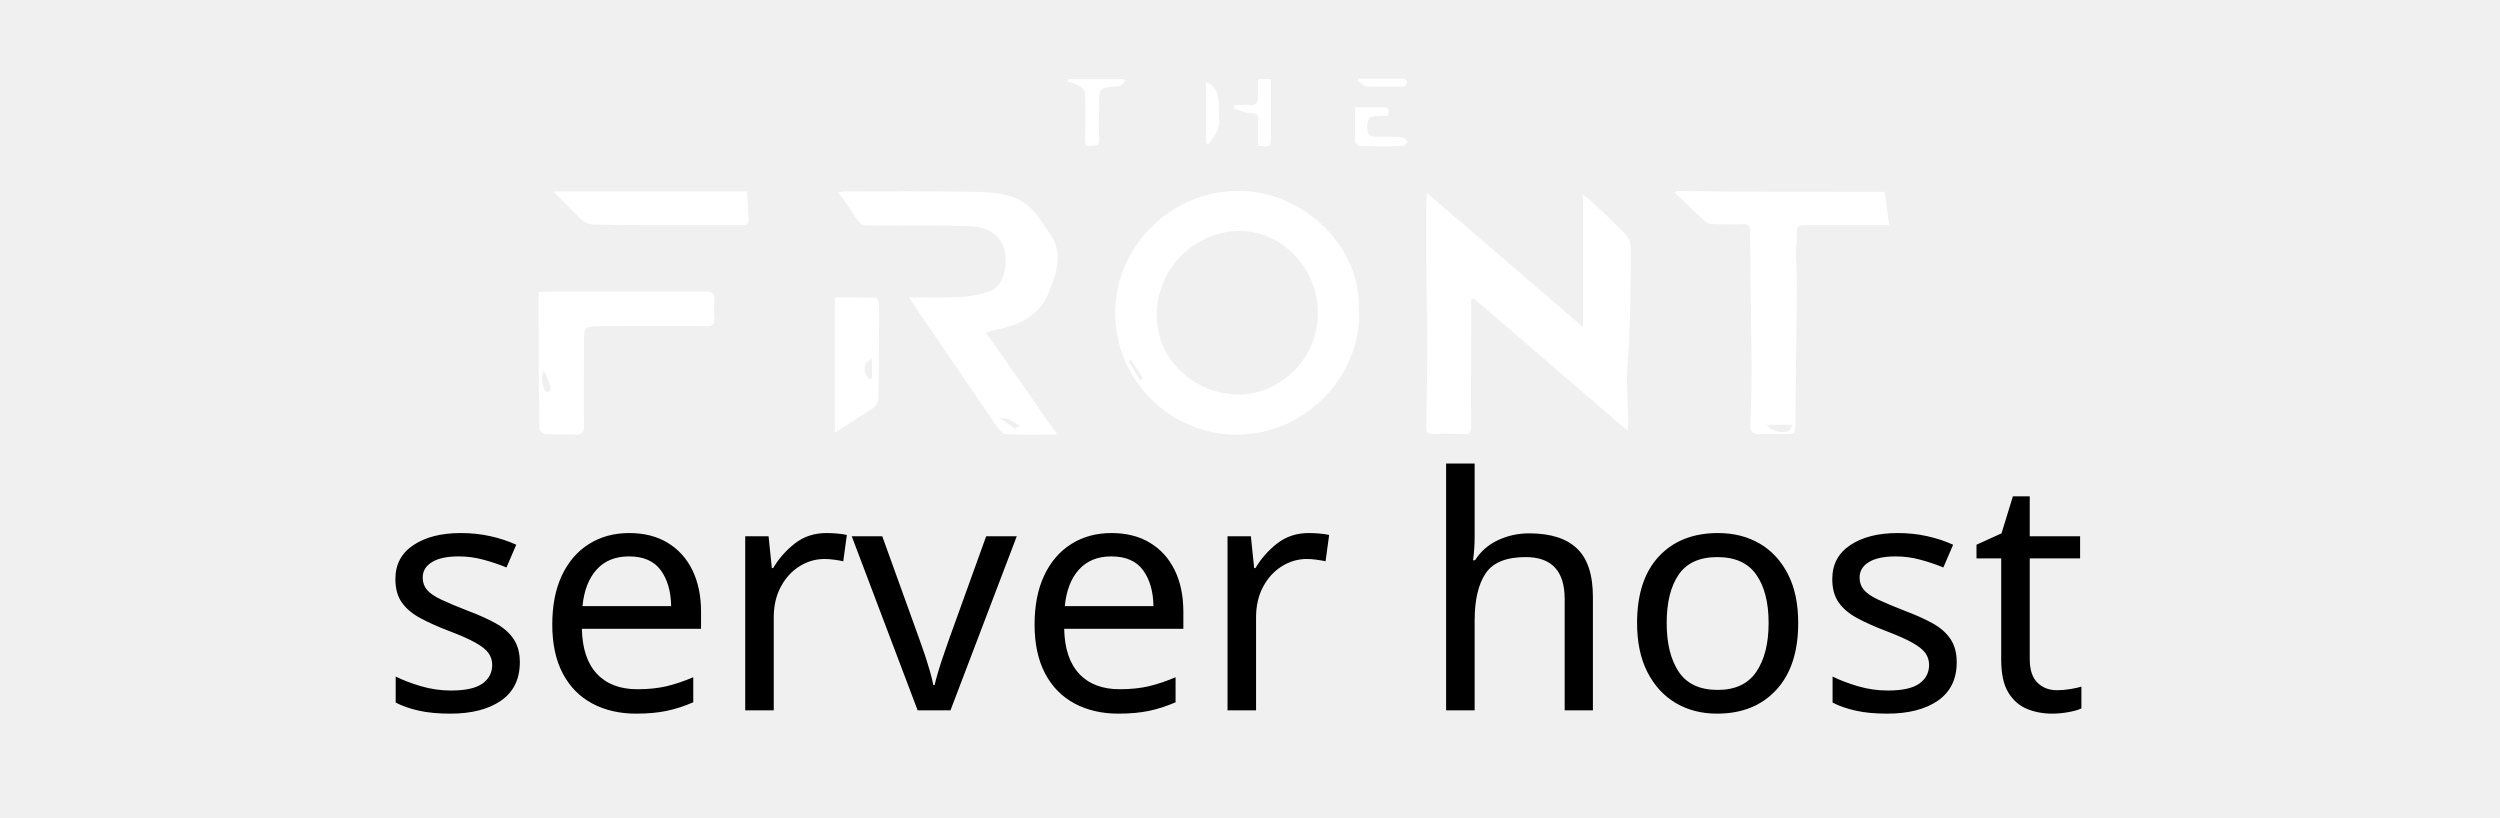
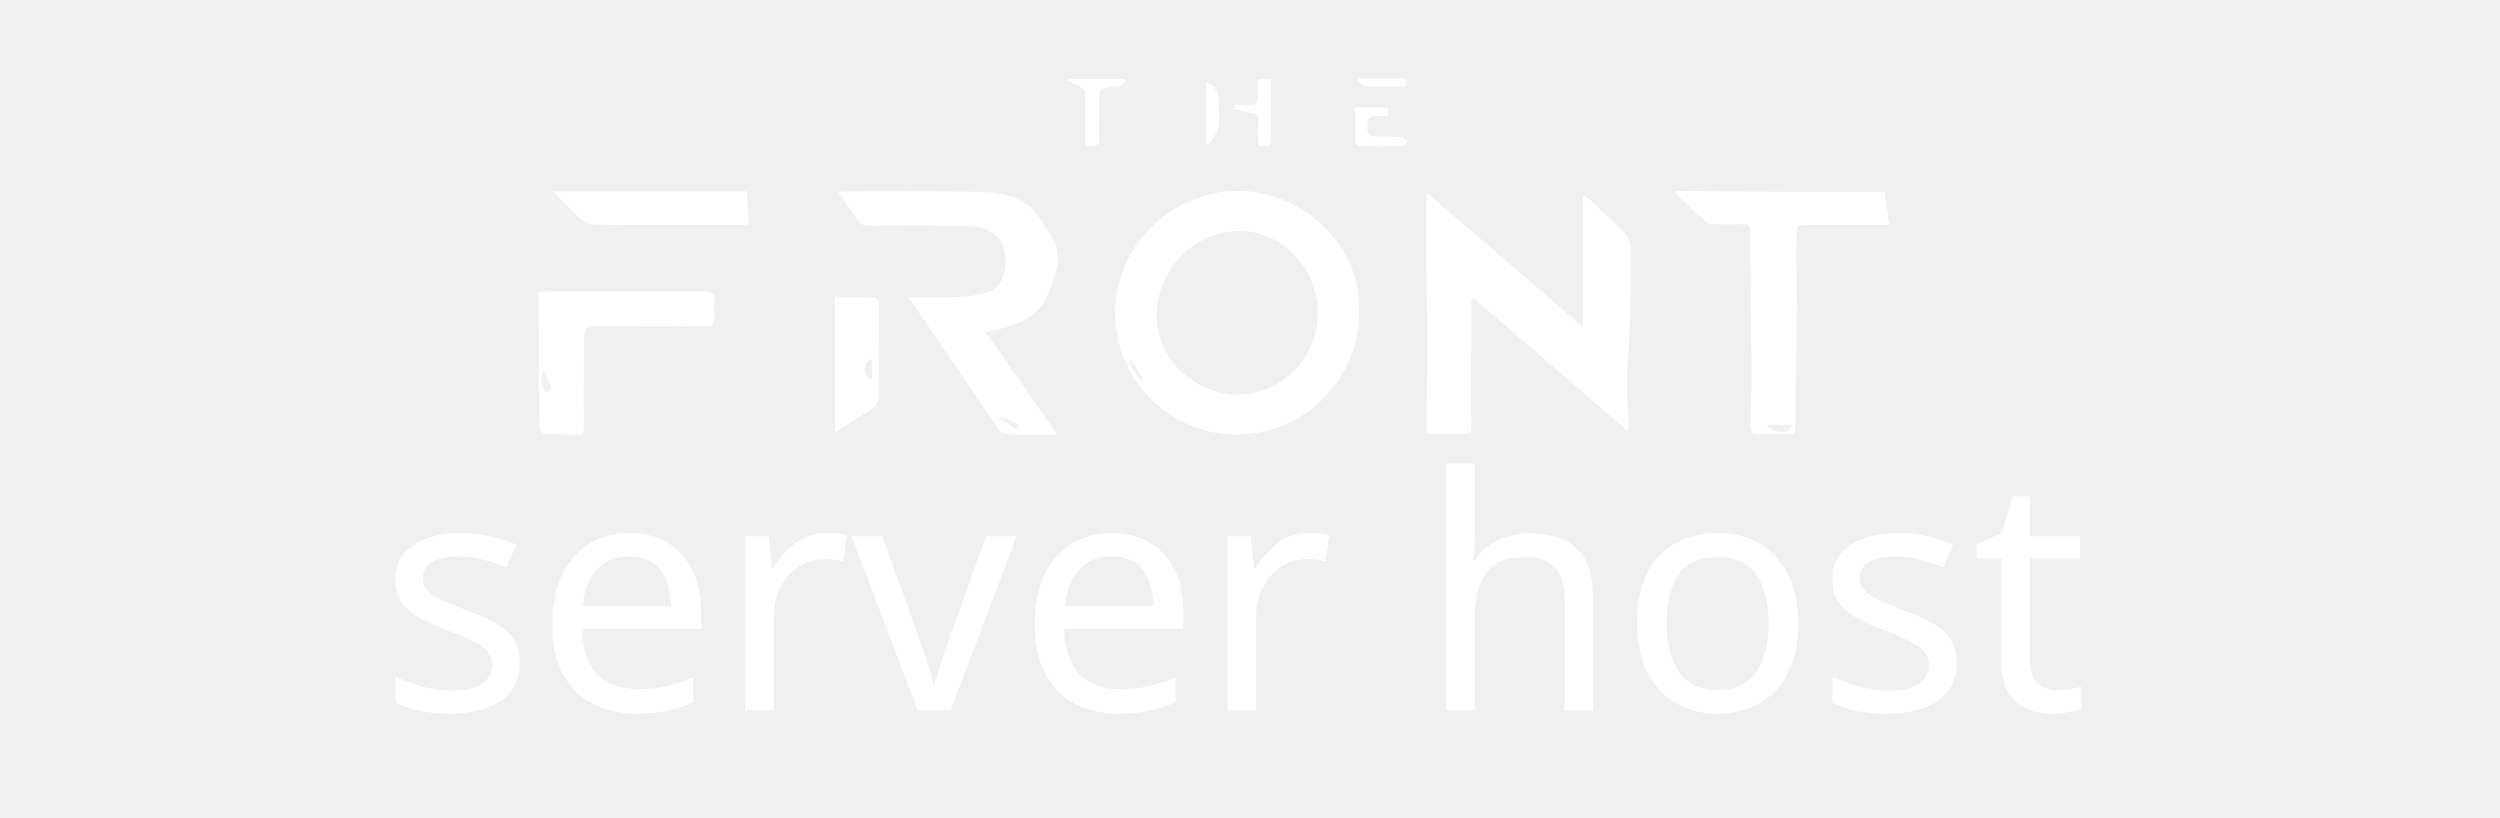
<svg xmlns="http://www.w3.org/2000/svg" version="1.1" id="Layer_1" x="0px" y="0px" viewBox="0 0 512 167.4" style="enable-background:new 0 0 512 167.4;" xml:space="preserve">
  <style type="text/css">
- 	.st0{font-family:'FONTSPRINGDEMO-LufgaBold';}
- 	.st1{font-size:66.518px;}
- 	.st2{fill:#FFFFFF;}
+ 	.st0{fill:#FFFFFF;}
+ 	.st1{font-family:'FONTSPRINGDEMO-LufgaBold';}
+ 	.st2{font-size:66.518px;}
</style>
  <g>
-     <text transform="matrix(1 0 0 1 77.5856 145.4822)" class="st0 st1">server host</text>
+     <text transform="matrix(1 0 0 1 77.5856 145.4822)" class="st0 st1 st2">server host</text>
    <g>
-       <path class="st2" d="M333.3,88.2C322.6,79,312.2,70,301.8,61.1c-0.2,0.1-0.4,0.2-0.5,0.2c0,2.3,0,4.5,0,6.8c0,6.4-0.1,12.7,0,19.1    c0,1.4-0.4,1.8-1.7,1.7c-2.1-0.1-4.1-0.1-6.2,0c-0.9,0-1.3-0.3-1.3-1.3c0.1-6.3,0.2-12.5,0.2-18.8c0-5-0.2-10-0.2-15.1    c0-4.1,0-8.2,0-12.2c0-0.5,0.1-1,0.1-2c10.8,9.2,21.2,18.2,32,27.5c0-9.1,0-17.9,0-27.1c0.8,0.6,1.1,0.7,1.4,1    c2.5,2.4,5,4.7,7.3,7.1c0.7,0.7,1.1,1.8,1.1,2.8c0,5.9-0.1,11.7-0.3,17.6c-0.1,3-0.4,6-0.5,9c0,3.1,0.2,6.1,0.3,9.2    C333.5,86.9,333.4,87.3,333.3,88.2z" />
-       <path class="st2" d="M278.3,63.1c0.9,12.4-9.7,26-25.3,25.9c-13.4-0.1-24.5-11.1-24.6-24.7c-0.1-13.6,11-24.8,24.5-25.2    C266.2,38.7,278.6,49.9,278.3,63.1z M269.9,64.1c0.1-9-7.4-17-16.3-16.8c-9,0.2-16.6,7.6-16.7,17.2c-0.1,9.3,7.9,16.1,16.4,16.3    C262.4,81,270,73.1,269.9,64.1z M233.5,77.9c0.2-0.1,0.4-0.3,0.6-0.4c-0.8-1.3-1.7-2.5-2.5-3.8c-0.1,0.1-0.3,0.2-0.4,0.3    C231.9,75.3,232.7,76.6,233.5,77.9z" />
-       <path class="st2" d="M216.5,89c-3.8,0-7.2,0.1-10.5-0.1c-0.6,0-1.2-0.7-1.6-1.2c-4.5-6.5-8.9-13.1-13.4-19.6    c-1.6-2.3-3.1-4.6-4.9-7.2c3.9,0,7.4,0.1,11-0.1c1.8-0.1,3.8-0.5,5.5-1.1c1.9-0.7,2.8-2.4,3.2-4.4c1-5.9-2.3-8.9-7.5-9    c-6.8-0.2-13.6-0.1-20.4-0.1c-1.2,0-1.8-0.4-2.4-1.3c-1.2-1.8-2.4-3.6-3.8-5.5c0.5-0.1,0.8-0.2,1.1-0.2c9.3,0,18.5-0.1,27.8,0.1    c3.8,0.1,7.7,0.6,10.6,3.4c1.5,1.4,2.5,3.4,3.7,5c3.1,4.2,1.4,8.4-0.2,12.4c-1.7,4.3-5.4,6.2-9.7,7.2c-1,0.2-1.9,0.5-3.1,0.8    C206.8,75,211.5,81.8,216.5,89z M208.8,87.1c-0.8-0.4-1.5-0.9-2.2-1.2c-0.5-0.2-1.1-0.2-1.9-0.3c1.3,0.9,2.2,1.5,3.2,2.2    C208.2,87.6,208.6,87.3,208.8,87.1z" />
-       <path class="st2" d="M386,39.3c0.3,2.3,0.6,4.4,0.9,6.8c-3.4,0-6.7,0-10.1,0c-2.5,0-4.9,0-7.4,0c-0.9,0-1.5,0.4-1.4,1.4    c0,0.6,0.1,1.1,0,1.7c-0.1,1-0.2,2-0.2,3c0.1,2,0.2,3.9,0.2,5.9c-0.1,9.5-0.2,19.1-0.3,28.6c0,2.1,0,2.2-2.2,2.2    c-1.8,0-3.6-0.1-5.4,0c-1.1,0-1.6-0.4-1.6-1.6c0.1-4.6,0.3-9.2,0.2-13.9c-0.1-8.7-0.2-17.4-0.3-26.1c0-1-0.4-1.4-1.4-1.4    c-2,0.1-4,0.1-6,0c-0.6,0-1.3-0.1-1.7-0.5c-2.1-1.9-4.2-3.9-6.3-5.9c0.1-0.1,0.2-0.2,0.3-0.4C357.6,39.3,371.8,39.3,386,39.3z     M361.9,87c0.5,1.1,2.8,1.9,4.3,1.3c0.4-0.1,0.6-0.8,0.9-1.3C365.1,87,363.6,87,361.9,87z" />
-       <path class="st2" d="M110.3,59.8c0.8,0,1.3-0.1,1.9-0.1c10.8,0,21.6,0,32.3,0c1.5,0,1.9,0.5,1.8,1.8c-0.1,1.2-0.1,2.5,0,3.7    c0.1,1.3-0.4,1.6-1.6,1.6c-7.1-0.1-14.3,0-21.4,0c-3.7,0-3.7,0-3.7,3.6c0,5.6-0.1,11.3,0,16.9c0,1.3-0.4,1.8-1.7,1.7    c-2.1-0.1-4.1,0-6.2-0.1c-0.4,0-1.2-0.7-1.2-1.1C110.3,78.6,110.3,69.3,110.3,59.8z M111.5,76c-0.1,0-0.2,0-0.3,0.1    c-0.1,0.6-0.3,1.3-0.2,1.9c0.1,0.7,0.3,1.4,0.6,2.1c0.1,0.1,0.7,0.2,0.8,0.1c0.2-0.2,0.5-0.7,0.4-0.9    C112.4,78.1,111.9,77.1,111.5,76z" />
-       <path class="st2" d="M153,39.2c0.1,2,0.2,3.9,0.3,5.8c0.1,1.1-0.6,1.1-1.4,1.1c-4,0-7.9,0-11.9,0c-6.1,0-12.3,0-18.4-0.1    c-0.9,0-1.9-0.5-2.6-1.1c-1.9-1.8-3.7-3.7-5.7-5.7C126.6,39.2,139.8,39.2,153,39.2z" />
-       <path class="st2" d="M171,88.6c0-9.5,0-18.4,0-27.7c2.8,0,5.6,0,8.3,0.1c0.3,0,0.7,0.8,0.7,1.2c0.1,2.8,0,5.6,0,8.4    c0,3.6,0,7.3-0.1,10.9c0,0.7-0.5,1.7-1.1,2.1C176.4,85.2,173.8,86.7,171,88.6z M178.6,73.5c-1.6,0.7-1.7,1.8-1.4,2.9    c0.1,0.5,0.6,0.9,0.9,1.3c0.2-0.1,0.3-0.2,0.5-0.3C178.6,76.3,178.6,75,178.6,73.5z" />
-       <path class="st2" d="M218.9,16.2c3.8,0,7.5,0,11.3,0c0.1,0.1,0.2,0.2,0.3,0.3c-0.3,0.3-0.6,0.8-1,1c-0.2,0.2-0.6,0.2-1,0.2    c-3.4,0.3-3.4,0.3-3.4,3.8c0,2.3-0.1,4.7,0,7c0.1,1.4-0.7,1.3-1.7,1.4c-1.2,0.1-1.2-0.6-1.2-1.5c0.1-3.1,0.1-6.2,0-9.4    c0-0.4-0.6-1-1-1.3c-0.8-0.5-1.8-0.8-2.7-1.1C218.7,16.5,218.8,16.3,218.9,16.2z" />
-       <path class="st2" d="M277.5,22c2,0,3.8,0,5.6,0c1.4,0,1.4,0,1.2,1.7c-0.7,0-1.5,0.1-2.3,0.1c-1.5-0.1-2,0.6-2,2.1    c0,1.6,0.5,2.1,2,2.1c1.7,0,3.5,0,5.2,0.1c0.4,0,0.7,0.6,1.1,0.9c-0.3,0.3-0.7,0.9-1,0.9c-3,0.1-5.9,0.1-8.9,0    c-0.3,0-0.9-0.6-0.9-0.9C277.5,26.7,277.5,24.4,277.5,22z" />
-       <path class="st2" d="M257.7,16.2c0.9,0,1.6,0,2.6,0c0,4.1,0,8.2,0,12.3c0,2.1-1.4,1.3-2.6,1.4c0-1.7-0.1-3.3,0-4.9    c0.1-1.3-0.2-1.9-1.8-1.9c-1.1,0-2.2-0.6-3.2-0.9c0-0.2,0.1-0.5,0.1-0.7c1,0,2-0.1,3,0c1.4,0.2,1.9-0.5,1.8-1.8    C257.6,18.5,257.7,17.4,257.7,16.2z" />
-       <path class="st2" d="M247,29.3c0-4.2,0-8.3,0-12.5c2.5,1,2.6,3.1,2.6,5.3c0,1.4,0.3,2.8-0.1,4.1c-0.3,1.2-1.3,2.3-2,3.4    C247.3,29.5,247.2,29.4,247,29.3z" />
-       <path class="st2" d="M278.3,16.1c3,0,6.1,0,9.1,0c0.3,0,0.8,0.5,0.8,0.7c0,0.3-0.4,0.9-0.7,0.9c-2.6,0.1-5.1,0.1-7.7,0    c-0.6,0-1.1-0.8-1.7-1.2C278.2,16.4,278.2,16.2,278.3,16.1z" />
+       <path class="st0" d="M333.3,88.2C322.6,79,312.2,70,301.8,61.1c-0.2,0.1-0.4,0.2-0.5,0.2c0,2.3,0,4.5,0,6.8c0,6.4-0.1,12.7,0,19.1    c0,1.4-0.4,1.8-1.7,1.7c-2.1-0.1-4.1-0.1-6.2,0c-0.9,0-1.3-0.3-1.3-1.3c0.1-6.3,0.2-12.5,0.2-18.8c0-5-0.2-10-0.2-15.1    c0-4.1,0-8.2,0-12.2c0-0.5,0.1-1,0.1-2c10.8,9.2,21.2,18.2,32,27.5c0-9.1,0-17.9,0-27.1c0.8,0.6,1.1,0.7,1.4,1    c2.5,2.4,5,4.7,7.3,7.1c0.7,0.7,1.1,1.8,1.1,2.8c0,5.9-0.1,11.7-0.3,17.6c-0.1,3-0.4,6-0.5,9c0,3.1,0.2,6.1,0.3,9.2    C333.5,86.9,333.4,87.3,333.3,88.2z" />
+       <path class="st0" d="M278.3,63.1c0.9,12.4-9.7,26-25.3,25.9c-13.4-0.1-24.5-11.1-24.6-24.7s11-24.8,24.5-25.2    C266.2,38.7,278.6,49.9,278.3,63.1z M269.9,64.1c0.1-9-7.4-17-16.3-16.8c-9,0.2-16.6,7.6-16.7,17.2c-0.1,9.3,7.9,16.1,16.4,16.3    C262.4,81,270,73.1,269.9,64.1z M233.5,77.9c0.2-0.1,0.4-0.3,0.6-0.4c-0.8-1.3-1.7-2.5-2.5-3.8c-0.1,0.1-0.3,0.2-0.4,0.3    C231.9,75.3,232.7,76.6,233.5,77.9z" />
+       <path class="st0" d="M216.5,89c-3.8,0-7.2,0.1-10.5-0.1c-0.6,0-1.2-0.7-1.6-1.2c-4.5-6.5-8.9-13.1-13.4-19.6    c-1.6-2.3-3.1-4.6-4.9-7.2c3.9,0,7.4,0.1,11-0.1c1.8-0.1,3.8-0.5,5.5-1.1c1.9-0.7,2.8-2.4,3.2-4.4c1-5.9-2.3-8.9-7.5-9    c-6.8-0.2-13.6-0.1-20.4-0.1c-1.2,0-1.8-0.4-2.4-1.3c-1.2-1.8-2.4-3.6-3.8-5.5c0.5-0.1,0.8-0.2,1.1-0.2c9.3,0,18.5-0.1,27.8,0.1    c3.8,0.1,7.7,0.6,10.6,3.4c1.5,1.4,2.5,3.4,3.7,5c3.1,4.2,1.4,8.4-0.2,12.4c-1.7,4.3-5.4,6.2-9.7,7.2c-1,0.2-1.9,0.5-3.1,0.8    C206.8,75,211.5,81.8,216.5,89z M208.8,87.1c-0.8-0.4-1.5-0.9-2.2-1.2c-0.5-0.2-1.1-0.2-1.9-0.3c1.3,0.9,2.2,1.5,3.2,2.2    C208.2,87.6,208.6,87.3,208.8,87.1z" />
+       <path class="st0" d="M386,39.3c0.3,2.3,0.6,4.4,0.9,6.8c-3.4,0-6.7,0-10.1,0c-2.5,0-4.9,0-7.4,0c-0.9,0-1.5,0.4-1.4,1.4    c0,0.6,0.1,1.1,0,1.7c-0.1,1-0.2,2-0.2,3c0.1,2,0.2,3.9,0.2,5.9c-0.1,9.5-0.2,19.1-0.3,28.6c0,2.1,0,2.2-2.2,2.2    c-1.8,0-3.6-0.1-5.4,0c-1.1,0-1.6-0.4-1.6-1.6c0.1-4.6,0.3-9.2,0.2-13.9c-0.1-8.7-0.2-17.4-0.3-26.1c0-1-0.4-1.4-1.4-1.4    c-2,0.1-4,0.1-6,0c-0.6,0-1.3-0.1-1.7-0.5c-2.1-1.9-4.2-3.9-6.3-5.9c0.1-0.1,0.2-0.2,0.3-0.4C357.6,39.3,371.8,39.3,386,39.3z     M361.9,87c0.5,1.1,2.8,1.9,4.3,1.3c0.4-0.1,0.6-0.8,0.9-1.3C365.1,87,363.6,87,361.9,87z" />
+       <path class="st0" d="M110.3,59.8c0.8,0,1.3-0.1,1.9-0.1c10.8,0,21.6,0,32.3,0c1.5,0,1.9,0.5,1.8,1.8c-0.1,1.2-0.1,2.5,0,3.7    c0.1,1.3-0.4,1.6-1.6,1.6c-7.1-0.1-14.3,0-21.4,0c-3.7,0-3.7,0-3.7,3.6c0,5.6-0.1,11.3,0,16.9c0,1.3-0.4,1.8-1.7,1.7    c-2.1-0.1-4.1,0-6.2-0.1c-0.4,0-1.2-0.7-1.2-1.1C110.3,78.6,110.3,69.3,110.3,59.8z M111.5,76c-0.1,0-0.2,0-0.3,0.1    c-0.1,0.6-0.3,1.3-0.2,1.9c0.1,0.7,0.3,1.4,0.6,2.1c0.1,0.1,0.7,0.2,0.8,0.1c0.2-0.2,0.5-0.7,0.4-0.9    C112.4,78.1,111.9,77.1,111.5,76z" />
+       <path class="st0" d="M153,39.2c0.1,2,0.2,3.9,0.3,5.8c0.1,1.1-0.6,1.1-1.4,1.1c-4,0-7.9,0-11.9,0c-6.1,0-12.3,0-18.4-0.1    c-0.9,0-1.9-0.5-2.6-1.1c-1.9-1.8-3.7-3.7-5.7-5.7C126.6,39.2,139.8,39.2,153,39.2z" />
+       <path class="st0" d="M171,88.6c0-9.5,0-18.4,0-27.7c2.8,0,5.6,0,8.3,0.1c0.3,0,0.7,0.8,0.7,1.2c0.1,2.8,0,5.6,0,8.4    c0,3.6,0,7.3-0.1,10.9c0,0.7-0.5,1.7-1.1,2.1C176.4,85.2,173.8,86.7,171,88.6z M178.6,73.5c-1.6,0.7-1.7,1.8-1.4,2.9    c0.1,0.5,0.6,0.9,0.9,1.3c0.2-0.1,0.3-0.2,0.5-0.3C178.6,76.3,178.6,75,178.6,73.5z" />
+       <path class="st0" d="M218.9,16.2c3.8,0,7.5,0,11.3,0c0.1,0.1,0.2,0.2,0.3,0.3c-0.3,0.3-0.6,0.8-1,1c-0.2,0.2-0.6,0.2-1,0.2    c-3.4,0.3-3.4,0.3-3.4,3.8c0,2.3-0.1,4.7,0,7c0.1,1.4-0.7,1.3-1.7,1.4c-1.2,0.1-1.2-0.6-1.2-1.5c0.1-3.1,0.1-6.2,0-9.4    c0-0.4-0.6-1-1-1.3c-0.8-0.5-1.8-0.8-2.7-1.1C218.7,16.5,218.8,16.3,218.9,16.2z" />
+       <path class="st0" d="M277.5,22c2,0,3.8,0,5.6,0c1.4,0,1.4,0,1.2,1.7c-0.7,0-1.5,0.1-2.3,0.1c-1.5-0.1-2,0.6-2,2.1    c0,1.6,0.5,2.1,2,2.1c1.7,0,3.5,0,5.2,0.1c0.4,0,0.7,0.6,1.1,0.9c-0.3,0.3-0.7,0.9-1,0.9c-3,0.1-5.9,0.1-8.9,0    c-0.3,0-0.9-0.6-0.9-0.9C277.5,26.7,277.5,24.4,277.5,22z" />
+       <path class="st0" d="M257.7,16.2c0.9,0,1.6,0,2.6,0c0,4.1,0,8.2,0,12.3c0,2.1-1.4,1.3-2.6,1.4c0-1.7-0.1-3.3,0-4.9    c0.1-1.3-0.2-1.9-1.8-1.9c-1.1,0-2.2-0.6-3.2-0.9c0-0.2,0.1-0.5,0.1-0.7c1,0,2-0.1,3,0c1.4,0.2,1.9-0.5,1.8-1.8    C257.6,18.5,257.7,17.4,257.7,16.2z" />
+       <path class="st0" d="M247,29.3c0-4.2,0-8.3,0-12.5c2.5,1,2.6,3.1,2.6,5.3c0,1.4,0.3,2.8-0.1,4.1c-0.3,1.2-1.3,2.3-2,3.4    C247.3,29.5,247.2,29.4,247,29.3z" />
+       <path class="st0" d="M278.3,16.1c3,0,6.1,0,9.1,0c0.3,0,0.8,0.5,0.8,0.7c0,0.3-0.4,0.9-0.7,0.9c-2.6,0.1-5.1,0.1-7.7,0    c-0.6,0-1.1-0.8-1.7-1.2C278.2,16.4,278.2,16.2,278.3,16.1z" />
    </g>
  </g>
</svg>
